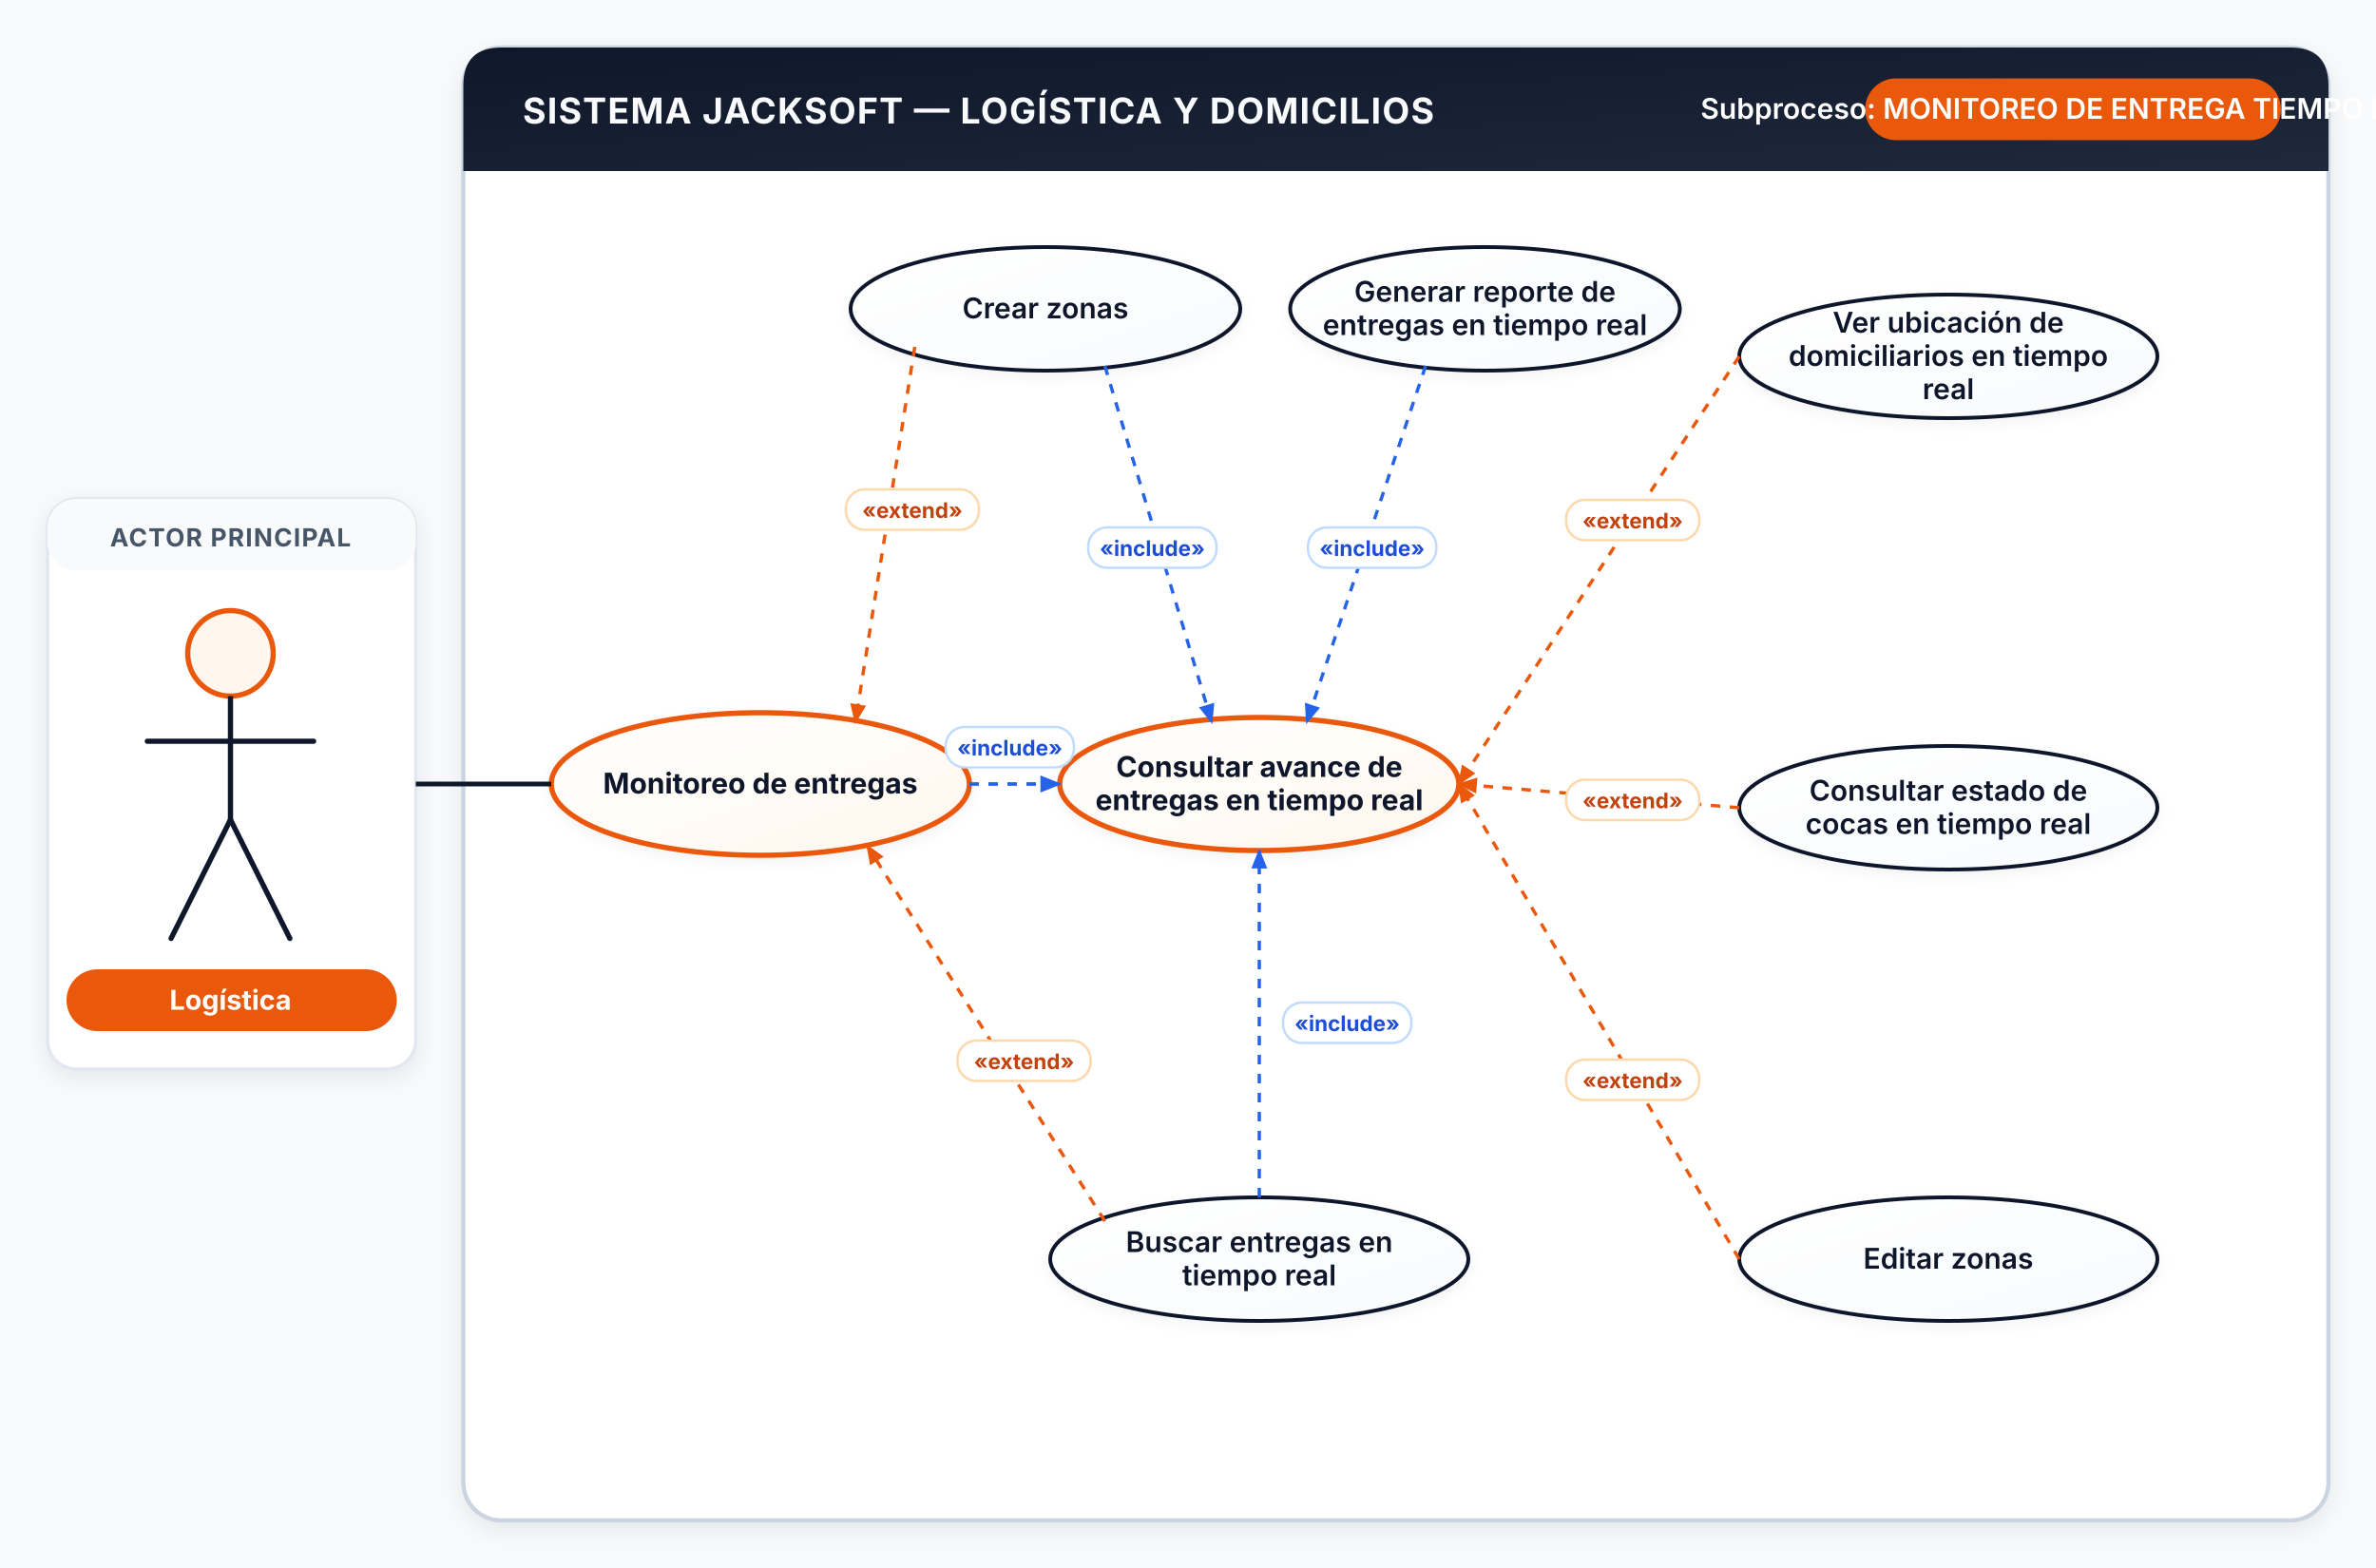
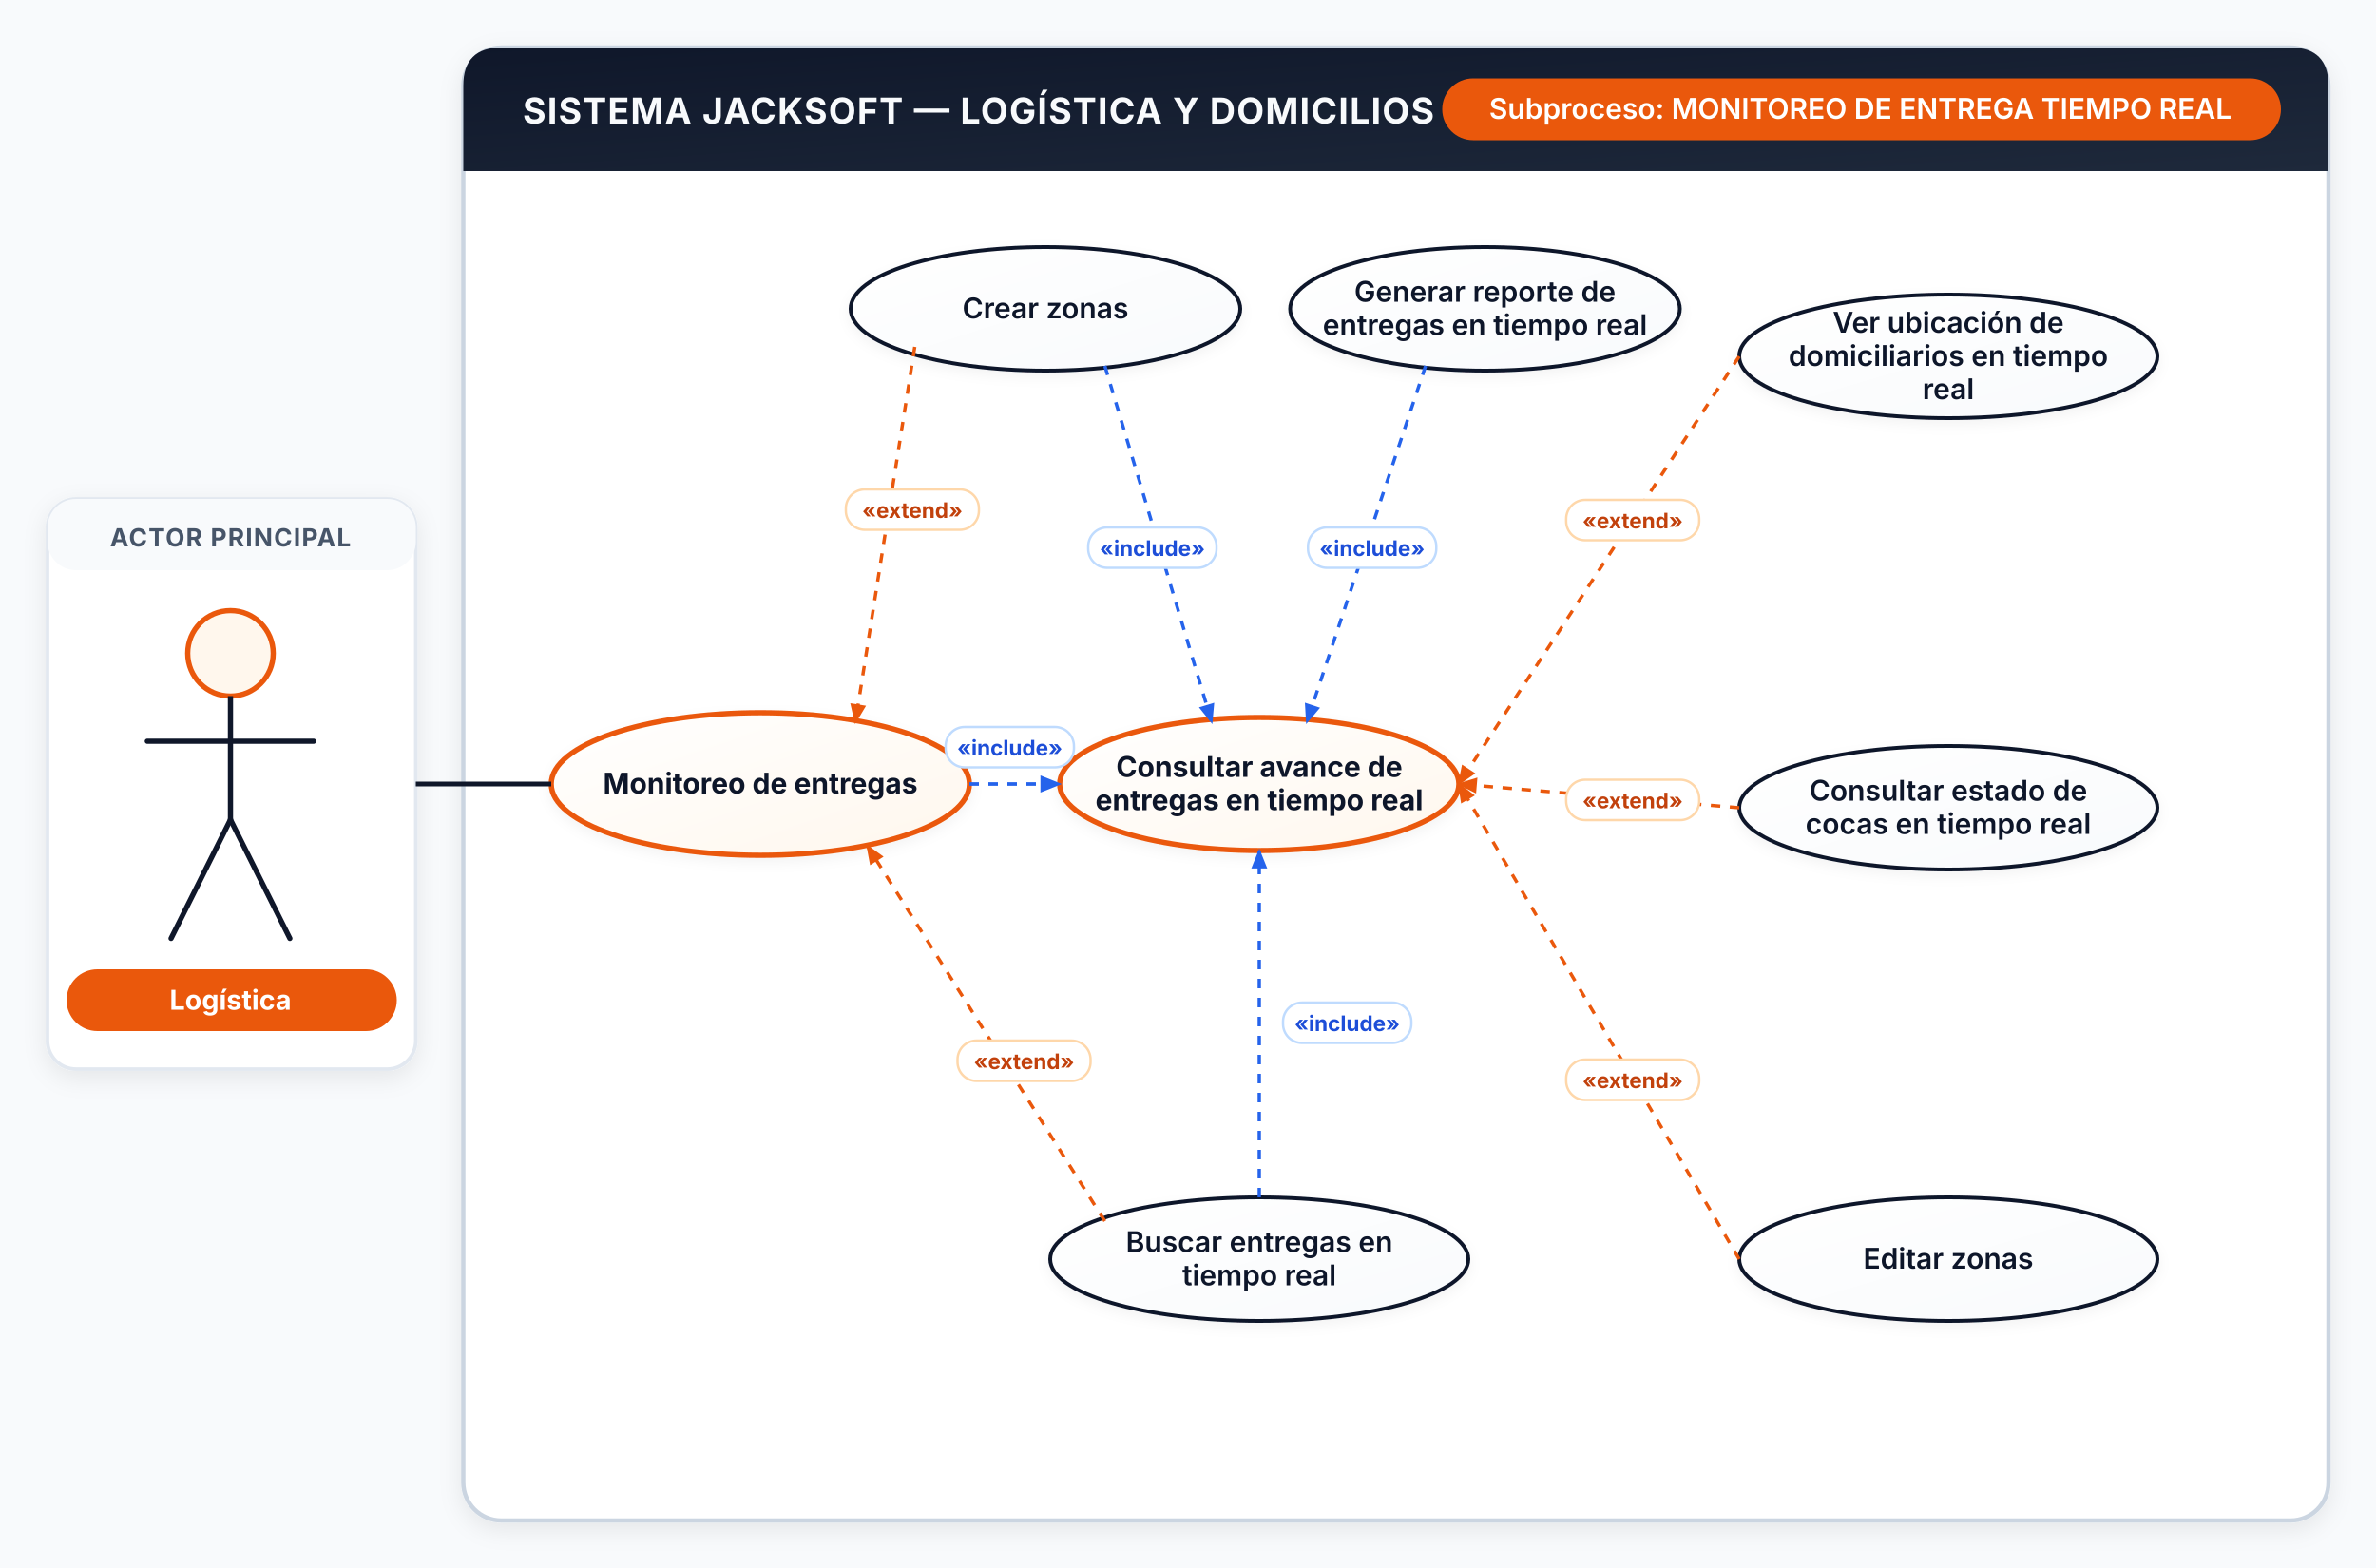
<svg xmlns="http://www.w3.org/2000/svg" width="1000" height="660" viewBox="0 0 1000 660">
  <defs>
    <linearGradient id="headerGrad" x1="0%" y1="0%" x2="100%" y2="100%">
      <stop offset="0%" stop-color="#0f172a" />
      <stop offset="100%" stop-color="#1e293b" />
    </linearGradient>
    <linearGradient id="hubUcGrad" x1="0%" y1="0%" x2="100%" y2="100%">
      <stop offset="0%" stop-color="#ffffff" />
      <stop offset="100%" stop-color="#fff7ed" />
    </linearGradient>
    <linearGradient id="ucGrad" x1="0%" y1="0%" x2="100%" y2="100%">
      <stop offset="0%" stop-color="#ffffff" />
      <stop offset="100%" stop-color="#f8fafc" />
    </linearGradient>
    <marker id="extendArrow" viewBox="0 0 10 10" refX="9" refY="5" markerWidth="6" markerHeight="6" orient="auto-start-reverse">
      <path d="M 0 1 L 10 5 L 0 9 z" fill="#ea580c" />
    </marker>
    <marker id="includeArrow" viewBox="0 0 10 10" refX="9" refY="5" markerWidth="6" markerHeight="6" orient="auto-start-reverse">
      <path d="M 0 1 L 10 5 L 0 9 z" fill="#2563eb" />
    </marker>
    <filter id="cardShadow" x="-10%" y="-10%" width="120%" height="125%" filterUnits="userSpaceOnUse">
      <feDropShadow dx="0" dy="3" stdDeviation="5" flood-color="#0f172a" flood-opacity="0.08" />
    </filter>
    <filter id="pillShadow" x="-10%" y="-10%" width="120%" height="130%" filterUnits="userSpaceOnUse">
      <feDropShadow dx="0" dy="2" stdDeviation="2.5" flood-color="#000000" flood-opacity="0.05" />
    </filter>
  </defs>
  <rect width="100%" height="100%" fill="#f8fafc" />
  <rect x="195" y="20" width="785" height="620" rx="16" fill="#ffffff" stroke="#cbd5e1" stroke-width="1.8" filter="url(#cardShadow)" />
  <path d="M 195 36 Q 195 20 211 20 L 964 20 Q 980 20 980 36 L 980 72 L 195 72 Z" fill="url(#headerGrad)" />
  <text x="220" y="52" font-family="'Inter', -apple-system, sans-serif" font-size="15" font-weight="700" fill="#f8fafc" letter-spacing="0.5">
    SISTEMA JACKSOFT — LOGÍSTICA Y DOMICILIOS
  </text>
-   <rect x="785" y="33" width="175" height="26" rx="13" fill="#ea580c" />
-   <text x="872" y="50" font-family="'Inter', -apple-system, sans-serif" font-size="12" font-weight="600" fill="#ffffff" text-anchor="middle">
+   <rect x="607" y="33" width="353" height="26" rx="13" fill="#ea580c" />
+   <text x="783" y="50" font-family="'Inter', -apple-system, sans-serif" font-size="12" font-weight="600" fill="#ffffff" text-anchor="middle">
    Subproceso: MONITOREO DE ENTREGA TIEMPO REAL
  </text>
  <rect x="20" y="210.0" width="155" height="240" rx="12" fill="#ffffff" stroke="#e2e8f0" stroke-width="1.5" filter="url(#cardShadow)" />
  <rect x="20" y="210.0" width="155" height="30" rx="12" fill="#f8fafc" />
  <text x="97" y="230.0" font-family="'Inter', -apple-system, sans-serif" font-size="10.5" font-weight="700" fill="#475569" text-anchor="middle" letter-spacing="0.5">
    ACTOR PRINCIPAL
  </text>
  <circle cx="97" cy="275.0" r="18" fill="#fff7ed" stroke="#ea580c" stroke-width="2.2" />
  <line x1="97" y1="293.0" x2="97" y2="345.0" stroke="#0f172a" stroke-width="2.2" />
  <line x1="62" y1="312.0" x2="132" y2="312.0" stroke="#0f172a" stroke-width="2.2" stroke-linecap="round" />
  <line x1="97" y1="345.0" x2="72" y2="395.0" stroke="#0f172a" stroke-width="2.2" stroke-linecap="round" />
  <line x1="97" y1="345.0" x2="122" y2="395.0" stroke="#0f172a" stroke-width="2.2" stroke-linecap="round" />
  <rect x="28" y="408.0" width="139" height="26" rx="13" fill="#ea580c" />
  <text x="97" y="425.0" font-family="'Inter', -apple-system, sans-serif" font-size="11.5" font-weight="700" fill="#ffffff" text-anchor="middle">
    Logística
  </text>
  <g filter="url(#pillShadow)">
    <ellipse cx="320" cy="330.0" rx="88" ry="30" fill="url(#hubUcGrad)" stroke="#ea580c" stroke-width="2.2" />
    <text x="320" y="334.0" font-family="'Inter', sans-serif" font-size="12" font-weight="700" fill="#0f172a" text-anchor="middle">Monitoreo de entregas</text>
  </g>
  <line x1="175" y1="330.0" x2="232" y2="330.0" stroke="#0f172a" stroke-width="2" />
  <g filter="url(#pillShadow)">
    <ellipse cx="530" cy="330.0" rx="84" ry="28" fill="url(#hubUcGrad)" stroke="#ea580c" stroke-width="2.2" />
    <text x="530" y="327.0" font-family="'Inter', sans-serif" font-size="12" font-weight="700" fill="#0f172a" text-anchor="middle">Consultar avance de</text>
    <text x="530" y="341.0" font-family="'Inter', sans-serif" font-size="12" font-weight="700" fill="#0f172a" text-anchor="middle">entregas en tiempo real</text>
  </g>
  <line x1="408" y1="330.0" x2="446" y2="330.0" stroke="#2563eb" stroke-width="1.5" stroke-dasharray="4,4" marker-end="url(#includeArrow)" />
  <rect x="398.0" y="306.0" width="54" height="17" rx="8" fill="#ffffff" stroke="#bfdbfe" stroke-width="1" />
  <text x="425.0" y="318.0" font-family="'Inter', sans-serif" font-size="9" font-weight="700" fill="#1d4ed8" text-anchor="middle">«include»</text>
  <g filter="url(#pillShadow)">
    <ellipse cx="440" cy="130" rx="82" ry="26" fill="url(#ucGrad)" stroke="#0f172a" stroke-width="1.6" />
    <text x="440" y="134.0" font-family="'Inter', sans-serif" font-size="12" font-weight="600" fill="#0f172a" text-anchor="middle">Crear zonas</text>
  </g>
  <g filter="url(#pillShadow)">
    <ellipse cx="625" cy="130" rx="82" ry="26" fill="url(#ucGrad)" stroke="#0f172a" stroke-width="1.6" />
    <text x="625" y="127.0" font-family="'Inter', sans-serif" font-size="12" font-weight="600" fill="#0f172a" text-anchor="middle">Generar reporte de</text>
    <text x="625" y="141.0" font-family="'Inter', sans-serif" font-size="12" font-weight="600" fill="#0f172a" text-anchor="middle">entregas en tiempo real</text>
  </g>
  <line x1="385" y1="146" x2="360" y2="304.0" stroke="#ea580c" stroke-width="1.4" stroke-dasharray="4,4" marker-end="url(#extendArrow)" />
  <rect x="356.0" y="206.0" width="56" height="17" rx="8" fill="#ffffff" stroke="#fed7aa" stroke-width="1" />
  <text x="384.0" y="218.0" font-family="'Inter', sans-serif" font-size="9" font-weight="700" fill="#c2410c" text-anchor="middle">«extend»</text>
  <line x1="465" y1="154" x2="510" y2="304.0" stroke="#2563eb" stroke-width="1.4" stroke-dasharray="4,4" marker-end="url(#includeArrow)" />
  <rect x="458.0" y="222.0" width="54" height="17" rx="8" fill="#ffffff" stroke="#bfdbfe" stroke-width="1" />
  <text x="485.0" y="234.0" font-family="'Inter', sans-serif" font-size="9" font-weight="700" fill="#1d4ed8" text-anchor="middle">«include»</text>
  <line x1="600" y1="154" x2="550" y2="304.0" stroke="#2563eb" stroke-width="1.4" stroke-dasharray="4,4" marker-end="url(#includeArrow)" />
  <rect x="550.5" y="222.0" width="54" height="17" rx="8" fill="#ffffff" stroke="#bfdbfe" stroke-width="1" />
  <text x="577.5" y="234.0" font-family="'Inter', sans-serif" font-size="9" font-weight="700" fill="#1d4ed8" text-anchor="middle">«include»</text>
  <g filter="url(#pillShadow)">
    <ellipse cx="530" cy="530" rx="88" ry="26" fill="url(#ucGrad)" stroke="#0f172a" stroke-width="1.6" />
    <text x="530" y="527.0" font-family="'Inter', sans-serif" font-size="12" font-weight="600" fill="#0f172a" text-anchor="middle">Buscar entregas en</text>
    <text x="530" y="541.0" font-family="'Inter', sans-serif" font-size="12" font-weight="600" fill="#0f172a" text-anchor="middle">tiempo real</text>
  </g>
  <line x1="465" y1="514" x2="365" y2="356.0" stroke="#ea580c" stroke-width="1.4" stroke-dasharray="4,4" marker-end="url(#extendArrow)" />
  <rect x="403.0" y="438.0" width="56" height="17" rx="8" fill="#ffffff" stroke="#fed7aa" stroke-width="1" />
  <text x="431.0" y="450.0" font-family="'Inter', sans-serif" font-size="9" font-weight="700" fill="#c2410c" text-anchor="middle">«extend»</text>
  <line x1="530" y1="504" x2="530" y2="358.0" stroke="#2563eb" stroke-width="1.4" stroke-dasharray="4,4" marker-end="url(#includeArrow)" />
  <rect x="540" y="422.0" width="54" height="17" rx="8" fill="#ffffff" stroke="#bfdbfe" stroke-width="1" />
  <text x="567" y="434.0" font-family="'Inter', sans-serif" font-size="9" font-weight="700" fill="#1d4ed8" text-anchor="middle">«include»</text>
  <g filter="url(#pillShadow)">
    <ellipse cx="820" cy="150.0" rx="88" ry="26" fill="url(#ucGrad)" stroke="#0f172a" stroke-width="1.6" />
    <text x="820" y="140.0" font-family="'Inter', sans-serif" font-size="12" font-weight="600" fill="#0f172a" text-anchor="middle">Ver ubicación de</text>
    <text x="820" y="154.0" font-family="'Inter', sans-serif" font-size="12" font-weight="600" fill="#0f172a" text-anchor="middle">domiciliarios en tiempo</text>
    <text x="820" y="168.0" font-family="'Inter', sans-serif" font-size="12" font-weight="600" fill="#0f172a" text-anchor="middle">real</text>
  </g>
  <line x1="732" y1="150.0" x2="614" y2="330.0" stroke="#ea580c" stroke-width="1.4" stroke-dasharray="4,4" marker-end="url(#extendArrow)" />
  <rect x="659.16" y="210.4" width="56" height="17" rx="8" fill="#ffffff" stroke="#fed7aa" stroke-width="1" />
  <text x="687.16" y="222.4" font-family="'Inter', sans-serif" font-size="9" font-weight="700" fill="#c2410c" text-anchor="middle">«extend»</text>
  <g filter="url(#pillShadow)">
    <ellipse cx="820" cy="340.0" rx="88" ry="26" fill="url(#ucGrad)" stroke="#0f172a" stroke-width="1.6" />
    <text x="820" y="337.0" font-family="'Inter', sans-serif" font-size="12" font-weight="600" fill="#0f172a" text-anchor="middle">Consultar estado de</text>
    <text x="820" y="351.0" font-family="'Inter', sans-serif" font-size="12" font-weight="600" fill="#0f172a" text-anchor="middle">cocas en tiempo real</text>
  </g>
  <line x1="732" y1="340.0" x2="614" y2="330.0" stroke="#ea580c" stroke-width="1.4" stroke-dasharray="4,4" marker-end="url(#extendArrow)" />
  <rect x="659.16" y="328.2" width="56" height="17" rx="8" fill="#ffffff" stroke="#fed7aa" stroke-width="1" />
  <text x="687.16" y="340.2" font-family="'Inter', sans-serif" font-size="9" font-weight="700" fill="#c2410c" text-anchor="middle">«extend»</text>
  <g filter="url(#pillShadow)">
    <ellipse cx="820" cy="530.0" rx="88" ry="26" fill="url(#ucGrad)" stroke="#0f172a" stroke-width="1.6" />
    <text x="820" y="534.0" font-family="'Inter', sans-serif" font-size="12" font-weight="600" fill="#0f172a" text-anchor="middle">Editar zonas</text>
  </g>
  <line x1="732" y1="530.0" x2="614" y2="330.0" stroke="#ea580c" stroke-width="1.4" stroke-dasharray="4,4" marker-end="url(#extendArrow)" />
  <rect x="659.16" y="446.0" width="56" height="17" rx="8" fill="#ffffff" stroke="#fed7aa" stroke-width="1" />
  <text x="687.16" y="458.0" font-family="'Inter', sans-serif" font-size="9" font-weight="700" fill="#c2410c" text-anchor="middle">«extend»</text>
</svg>
